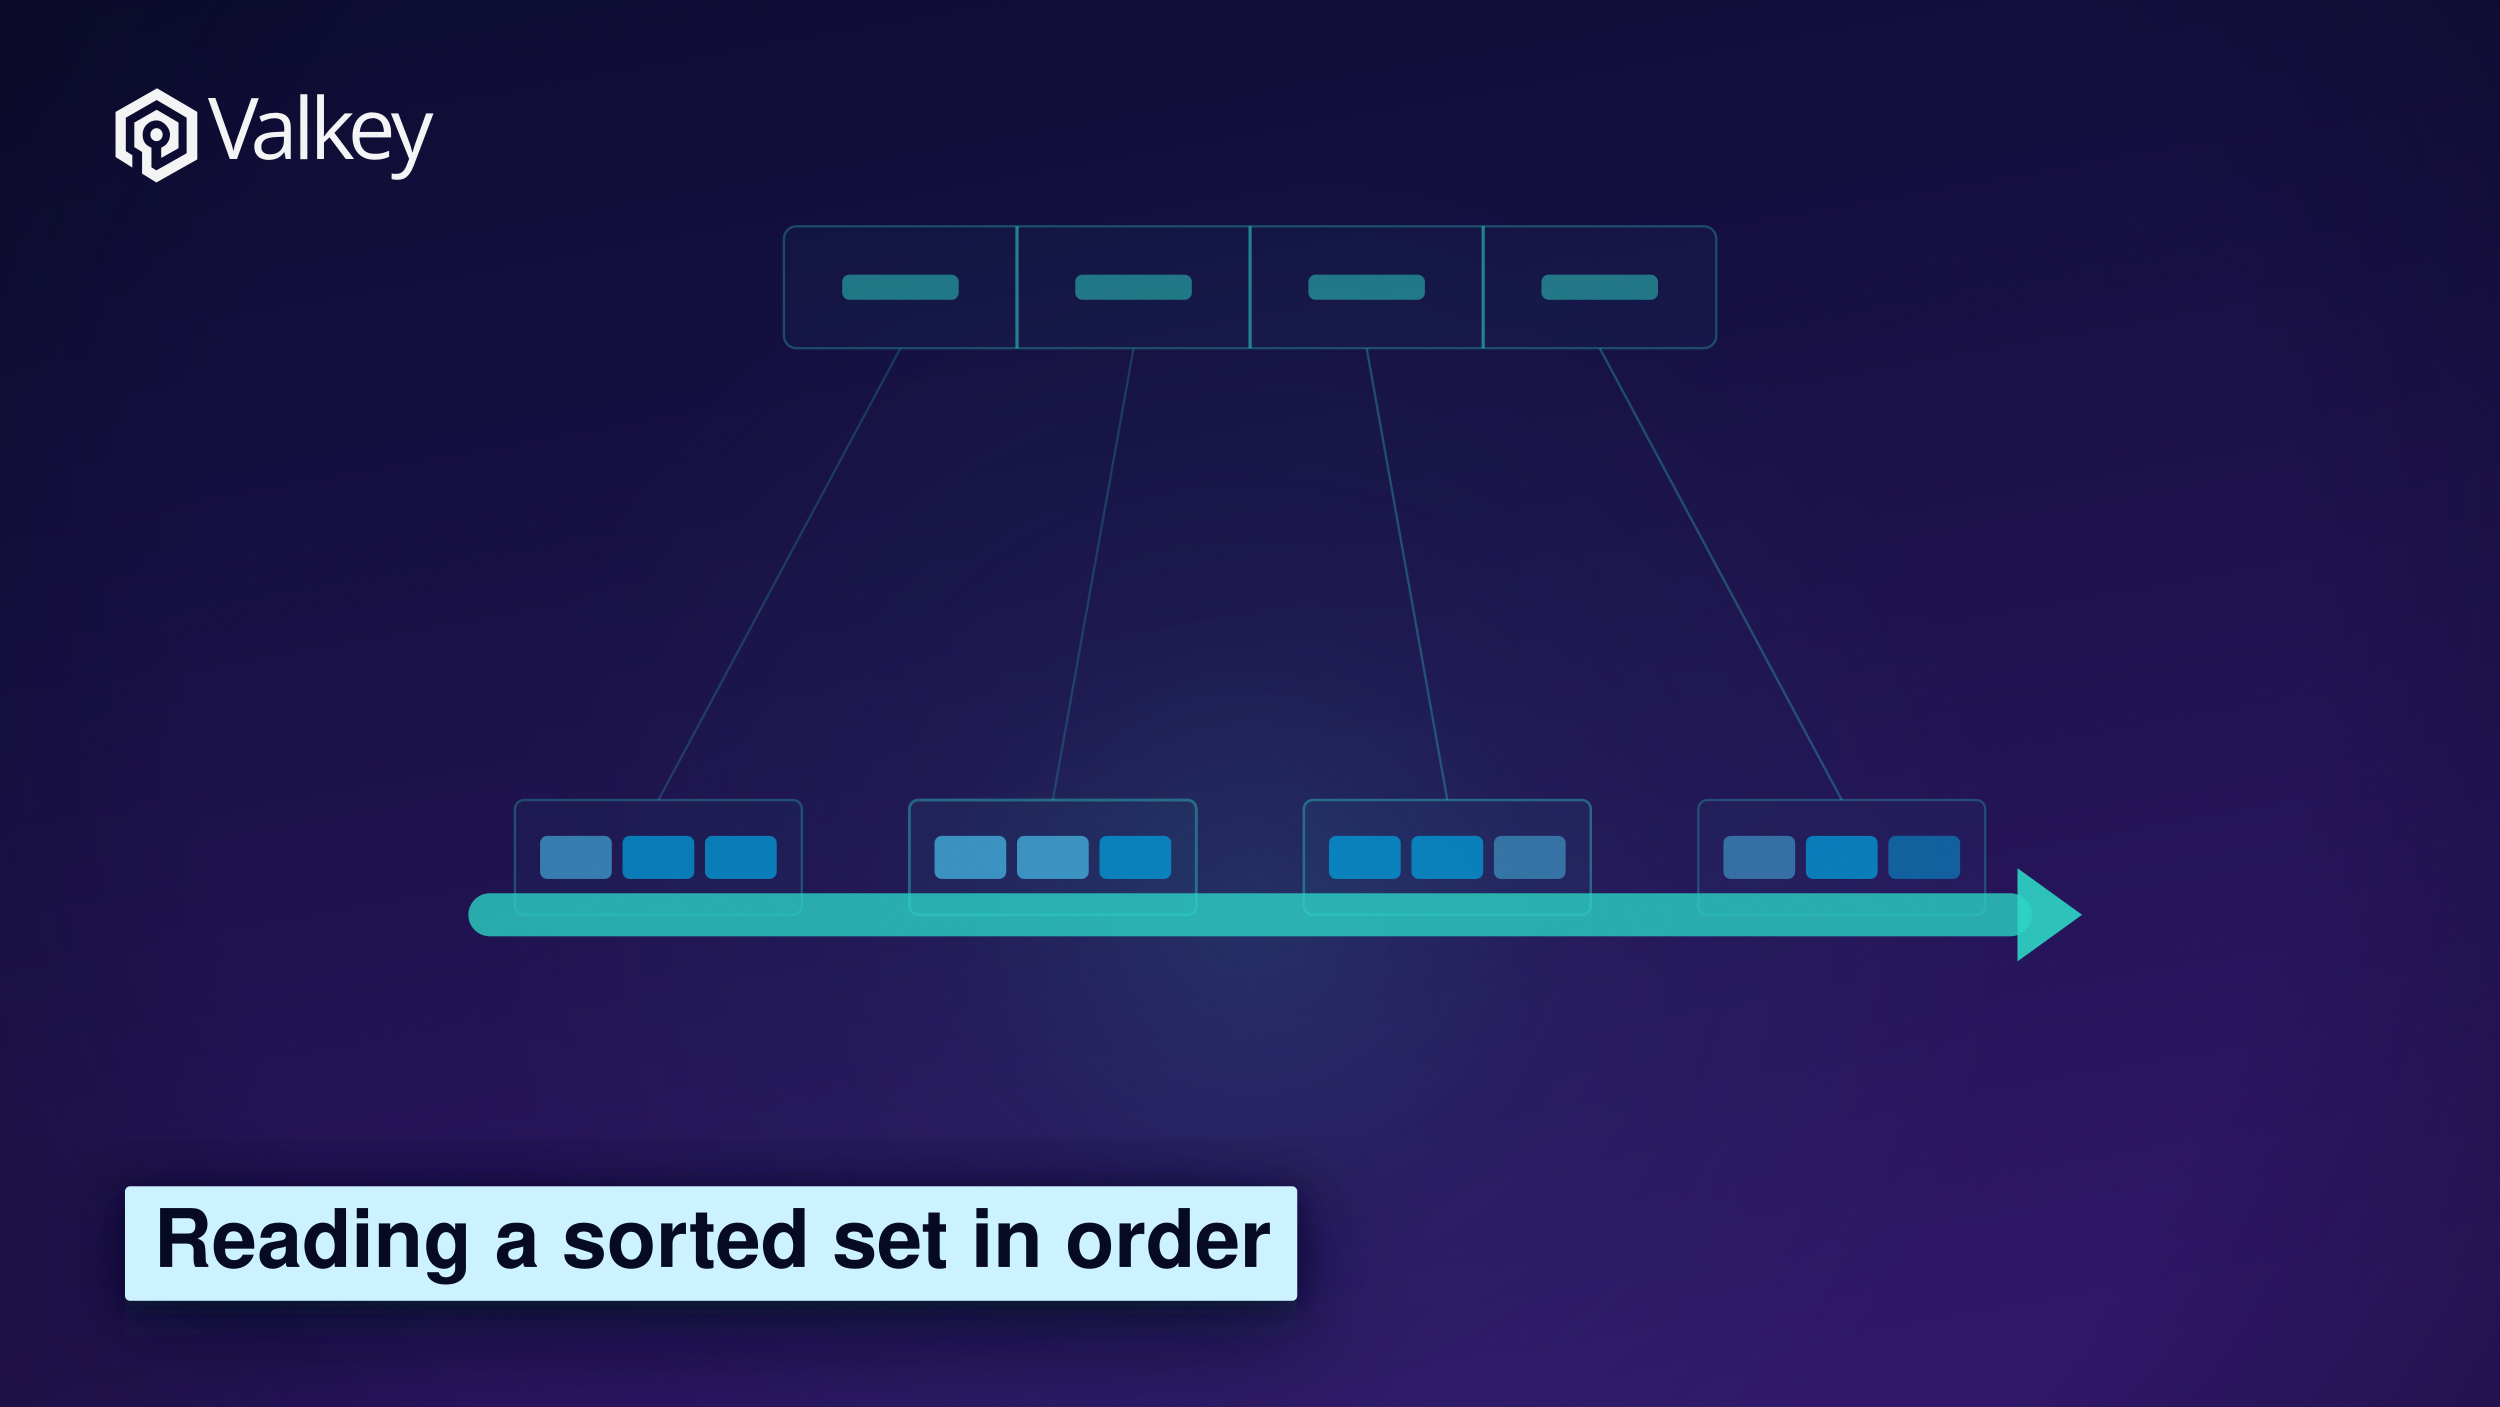
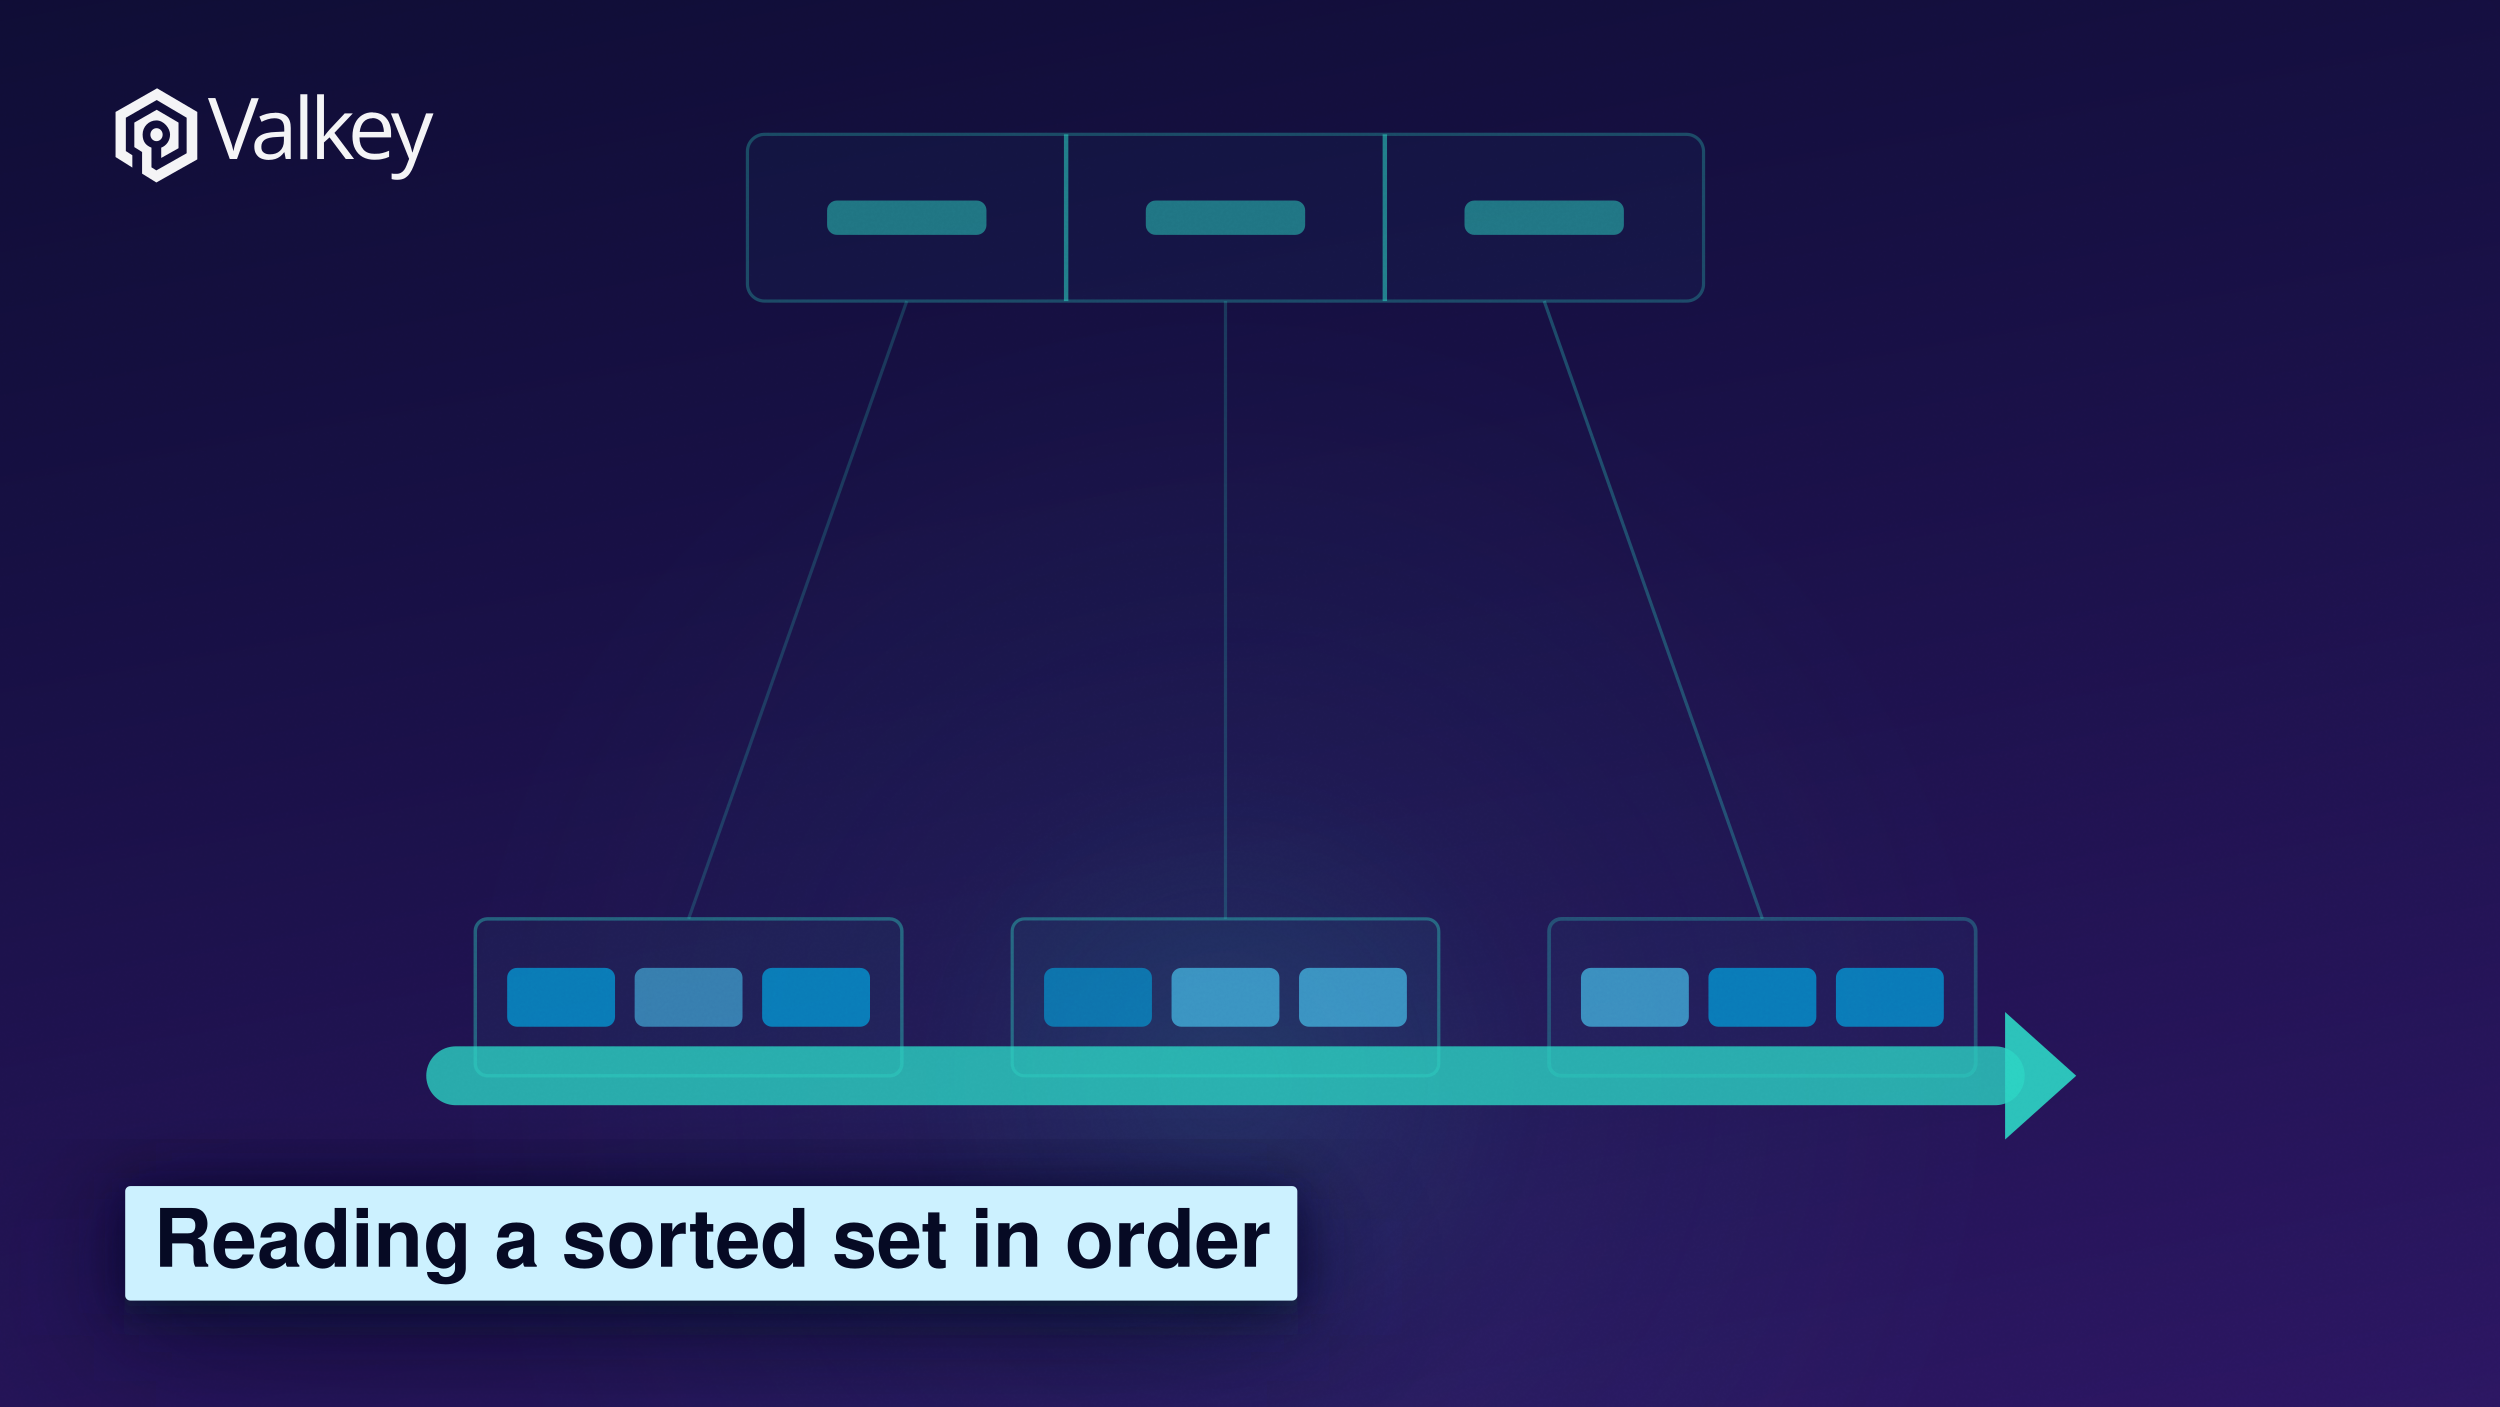
- <svg xmlns="http://www.w3.org/2000/svg" width="1920" height="1080" viewBox="262.8 173.8 1394.3 784.3">
+ <svg xmlns="http://www.w3.org/2000/svg" width="1920" height="1080" viewBox="460.2 245.2 1019.6 573.6">
  <defs>
    <linearGradient id="sky" x1="0" y1="0" x2="0.32" y2="1">
      <stop offset="0" stop-color="#060A24" />
      <stop offset="0.48" stop-color="#171043" />
      <stop offset="1" stop-color="#301868" />
    </linearGradient>
    <radialGradient id="vignette" gradientUnits="userSpaceOnUse" cx="960" cy="540" r="1180">
      <stop offset="0.5" stop-color="#03040F" stop-opacity="0" />
      <stop offset="1" stop-color="#03040F" stop-opacity="0.8" />
    </radialGradient>
    <radialGradient id="scrim">
      <stop offset="0" stop-color="#060A24" stop-opacity="0.72" />
      <stop offset="0.6" stop-color="#060A24" stop-opacity="0.45" />
      <stop offset="1" stop-color="#060A24" stop-opacity="0" />
    </radialGradient>
    <filter id="grain" x="0" y="0" width="100%" height="100%">
      <feTurbulence type="fractalNoise" baseFrequency="0.85" numOctaves="4" stitchTiles="stitch" />
      <feColorMatrix type="saturate" values="0" />
    </filter>
    <radialGradient id="h-cyan">
      <stop offset="0" stop-color="#46BDE9" stop-opacity="0.75" />
      <stop offset="0.4" stop-color="#46BDE9" stop-opacity="0.22" />
      <stop offset="1" stop-color="#46BDE9" stop-opacity="0" />
    </radialGradient>
    <radialGradient id="h-ice">
      <stop offset="0" stop-color="#CCF1FF" stop-opacity="0.75" />
      <stop offset="0.4" stop-color="#CCF1FF" stop-opacity="0.22" />
      <stop offset="1" stop-color="#CCF1FF" stop-opacity="0" />
    </radialGradient>
    <radialGradient id="h-mint">
      <stop offset="0" stop-color="#2CD5C4" stop-opacity="0.75" />
      <stop offset="0.4" stop-color="#2CD5C4" stop-opacity="0.22" />
      <stop offset="1" stop-color="#2CD5C4" stop-opacity="0" />
    </radialGradient>
    <radialGradient id="h-coral">
      <stop offset="0" stop-color="#F65275" stop-opacity="0.75" />
      <stop offset="0.4" stop-color="#F65275" stop-opacity="0.22" />
      <stop offset="1" stop-color="#F65275" stop-opacity="0" />
    </radialGradient>
    <radialGradient id="h-violet">
      <stop offset="0" stop-color="#963CBD" stop-opacity="0.75" />
      <stop offset="0.4" stop-color="#963CBD" stop-opacity="0.22" />
      <stop offset="1" stop-color="#963CBD" stop-opacity="0" />
    </radialGradient>
    <radialGradient id="h-gold">
      <stop offset="0" stop-color="#FFB81C" stop-opacity="0.75" />
      <stop offset="0.4" stop-color="#FFB81C" stop-opacity="0.22" />
      <stop offset="1" stop-color="#FFB81C" stop-opacity="0" />
    </radialGradient>
    <filter id="blur3" x="-70%" y="-70%" width="240%" height="240%">
      <feGaussianBlur stdDeviation="3" />
    </filter>
    <filter id="blur8" x="-70%" y="-70%" width="240%" height="240%">
      <feGaussianBlur stdDeviation="8" />
    </filter>
    <filter id="blur18" x="-70%" y="-70%" width="240%" height="240%">
      <feGaussianBlur stdDeviation="18" />
    </filter>
    <filter id="blur40" x="-70%" y="-70%" width="240%" height="240%">
      <feGaussianBlur stdDeviation="40" />
    </filter>
  </defs>
  <rect width="1920" height="1080" fill="url(#sky)" />
-   <circle cx="960" cy="684" r="430" fill="url(#h-mint)" opacity="0.19" />
+   <circle cx="960" cy="684" r="315" fill="url(#h-mint)" opacity="0.19" />
  <g>
-     <line x1="765" y1="368" x2="630" y2="620" stroke="#2CD5C4" stroke-width="1.3" opacity="0.2" />
-     <line x1="895" y1="368" x2="850" y2="620" stroke="#2CD5C4" stroke-width="1.3" opacity="0.2" />
-     <line x1="1025" y1="368" x2="1070" y2="620" stroke="#2CD5C4" stroke-width="1.3" opacity="0.3" />
-     <line x1="1155" y1="368" x2="1290" y2="620" stroke="#2CD5C4" stroke-width="1.3" opacity="0.3" />
+     <line x1="830" y1="368" x2="741" y2="620" stroke="#2CD5C4" stroke-width="1.3" opacity="0.2" />
+     <line x1="960" y1="368" x2="960" y2="620" stroke="#2CD5C4" stroke-width="1.3" opacity="0.2" />
+     <line x1="1090" y1="368" x2="1179" y2="620" stroke="#2CD5C4" stroke-width="1.3" opacity="0.3" />
  </g>
-   <rect x="700" y="300" width="520" height="68" rx="7" fill="#2CD5C4" fill-opacity="0.12" stroke="#2CD5C4" stroke-width="1.3" opacity="0.3" />
-   <line x1="830" y1="300" x2="830" y2="368" stroke="#2CD5C4" stroke-width="1.8" opacity="0.55" />
-   <line x1="960" y1="300" x2="960" y2="368" stroke="#2CD5C4" stroke-width="1.8" opacity="0.55" />
-   <line x1="1090" y1="300" x2="1090" y2="368" stroke="#2CD5C4" stroke-width="1.8" opacity="0.55" />
-   <rect x="732.5" y="327" width="65" height="14" rx="4" fill="#2CD5C4" opacity="0.5" />
-   <rect x="862.5" y="327" width="65" height="14" rx="4" fill="#2CD5C4" opacity="0.5" />
-   <rect x="992.5" y="327" width="65" height="14" rx="4" fill="#2CD5C4" opacity="0.5" />
-   <rect x="1122.5" y="327" width="65" height="14" rx="4" fill="#2CD5C4" opacity="0.5" />
+   <rect x="765" y="300" width="390" height="68" rx="7" fill="#2CD5C4" fill-opacity="0.12" stroke="#2CD5C4" stroke-width="1.3" opacity="0.3" />
+   <line x1="895" y1="300" x2="895" y2="368" stroke="#2CD5C4" stroke-width="1.8" opacity="0.55" />
+   <line x1="1025" y1="300" x2="1025" y2="368" stroke="#2CD5C4" stroke-width="1.8" opacity="0.55" />
+   <rect x="797.5" y="327" width="65" height="14" rx="4" fill="#2CD5C4" opacity="0.5" />
+   <rect x="927.5" y="327" width="65" height="14" rx="4" fill="#2CD5C4" opacity="0.5" />
+   <rect x="1057.5" y="327" width="65" height="14" rx="4" fill="#2CD5C4" opacity="0.5" />
  <g>
-     <line x1="536" y1="684" x2="1384" y2="684" stroke="#2CD5C4" stroke-width="24" stroke-linecap="round" opacity="0.78" />
-     <path d="M 1424 684 L 1388 658 L 1388 710 Z" fill="#2CD5C4" opacity="0.9" />
+     <line x1="646" y1="684" x2="1274" y2="684" stroke="#2CD5C4" stroke-width="24" stroke-linecap="round" opacity="0.78" />
+     <path d="M 1307 684 L 1278 658 L 1278 710 Z" fill="#2CD5C4" opacity="0.9" />
  </g>
  <g>
-     <rect x="550" y="620" width="160" height="64" rx="5" fill="#2CD5C4" fill-opacity="0.12" stroke="#2CD5C4" stroke-width="1.3" opacity="0.3" />
-     <rect x="564" y="640" width="40" height="24" rx="4" fill="#46BDE9" opacity="0.6" />
-     <rect x="610" y="640" width="40" height="24" rx="4" fill="#00A3E0" opacity="0.7" />
-     <rect x="656" y="640" width="40" height="24" rx="4" fill="#00A3E0" opacity="0.7" />
-     <rect x="770" y="620" width="160" height="64" rx="5" fill="#2CD5C4" fill-opacity="0.12" stroke="#2CD5C4" stroke-width="1.6" opacity="0.4" />
-     <rect x="784" y="640" width="40" height="24" rx="4" fill="#46BDE9" opacity="0.7" />
-     <rect x="830" y="640" width="40" height="24" rx="4" fill="#46BDE9" opacity="0.7" />
-     <rect x="876" y="640" width="40" height="24" rx="4" fill="#00A3E0" opacity="0.7" />
-     <rect x="990" y="620" width="160" height="64" rx="5" fill="#2CD5C4" fill-opacity="0.12" stroke="#2CD5C4" stroke-width="1.4" opacity="0.4" />
-     <rect x="1004" y="640" width="40" height="24" rx="4" fill="#00A3E0" opacity="0.7" />
-     <rect x="1050" y="640" width="40" height="24" rx="4" fill="#00A3E0" opacity="0.7" />
-     <rect x="1096" y="640" width="40" height="24" rx="4" fill="#46BDE9" opacity="0.5" />
-     <rect x="1210" y="620" width="160" height="64" rx="5" fill="#2CD5C4" fill-opacity="0.12" stroke="#2CD5C4" stroke-width="1.2" opacity="0.3" />
-     <rect x="1224" y="640" width="40" height="24" rx="4" fill="#46BDE9" opacity="0.5" />
-     <rect x="1270" y="640" width="40" height="24" rx="4" fill="#00A3E0" opacity="0.7" />
-     <rect x="1316" y="640" width="40" height="24" rx="4" fill="#00A3E0" opacity="0.5" />
+     <rect x="654" y="620" width="174" height="64" rx="5" fill="#2CD5C4" fill-opacity="0.12" stroke="#2CD5C4" stroke-width="1.4" opacity="0.4" />
+     <rect x="667" y="640" width="44" height="24" rx="4" fill="#00A3E0" opacity="0.7" />
+     <rect x="719" y="640" width="44" height="24" rx="4" fill="#46BDE9" opacity="0.6" />
+     <rect x="771" y="640" width="44" height="24" rx="4" fill="#00A3E0" opacity="0.7" />
+     <rect x="873" y="620" width="174" height="64" rx="5" fill="#2CD5C4" fill-opacity="0.12" stroke="#2CD5C4" stroke-width="1.3" opacity="0.4" />
+     <rect x="886" y="640" width="44" height="24" rx="4" fill="#00A3E0" opacity="0.6" />
+     <rect x="938" y="640" width="44" height="24" rx="4" fill="#46BDE9" opacity="0.7" />
+     <rect x="990" y="640" width="44" height="24" rx="4" fill="#46BDE9" opacity="0.7" />
+     <rect x="1092" y="620" width="174" height="64" rx="5" fill="#2CD5C4" fill-opacity="0.12" stroke="#2CD5C4" stroke-width="1.5" opacity="0.3" />
+     <rect x="1105" y="640" width="44" height="24" rx="4" fill="#46BDE9" opacity="0.7" />
+     <rect x="1157" y="640" width="44" height="24" rx="4" fill="#00A3E0" opacity="0.7" />
+     <rect x="1209" y="640" width="44" height="24" rx="4" fill="#00A3E0" opacity="0.7" />
  </g>
  <rect width="1920" height="1080" fill="url(#vignette)" />
  <rect width="1920" height="1080" filter="url(#grain)" opacity="0.055" style="mix-blend-mode:overlay" />
  <g opacity="0.95">
-     <g transform="translate(321.4 217) scale(1.00641)">
+     <g transform="translate(503 276.8) scale(0.73597)">
      <path d="M15.2,50l-9.4-5.9v-25L28.8,6l22.3,13.1v26.3l-22.7,12.8-7.9-4.9v-12l-4.3-2.7v-13.6l12.4-7.1,12.1,7.1v14.2l-9.6,5.4v-5.7c2.9-1.1,4.9-3.9,4.9-7.3s-3.4-7.8-7.6-7.8-7.6,3.5-7.6,7.8,2.1,6.2,4.9,7.3v10.9l2.7,1.7,16.8-9.5v-19.7l-16.6-9.8-17.1,9.8v18.5l3.6,2.3v6.8ZM28.5,28.1c1.9,0,3.4,1.6,3.4,3.6s-1.5,3.6-3.4,3.6-3.4-1.6-3.4-3.6,1.5-3.6,3.4-3.6Z" fill="#FFFFFF" fill-rule="evenodd" />
      <path d="M85.2,11.4l-12.1,33.8h-4l-12.1-33.8h4.1l7.9,22.3c.3.9.6,1.8.9,2.6.3.8.5,1.6.7,2.4.2.8.4,1.5.5,2.2.2-.7.3-1.4.5-2.2.2-.8.4-1.6.7-2.4.3-.8.6-1.7.9-2.6l7.9-22.2h4.2Z" fill="#FFFFFF" />
      <path d="M94,19.5c3,0,5.3.7,6.7,2,1.5,1.4,2.2,3.5,2.2,6.5v17.2h-2.8l-.7-3.7h-.2c-.7.9-1.4,1.7-2.2,2.3-.8.6-1.7,1.1-2.7,1.4-1,.3-2.2.5-3.7.5s-2.9-.3-4.1-.8c-1.2-.5-2.1-1.4-2.8-2.5-.7-1.1-1-2.5-1-4.2,0-2.5,1-4.5,3-5.8,2-1.4,5.1-2.1,9.2-2.2l4.4-.2v-1.5c0-2.2-.5-3.7-1.4-4.6-.9-.9-2.3-1.3-4-1.3-1.3,0-2.6.2-3.8.6-1.2.4-2.3.8-3.4,1.4l-1.2-2.9c1.1-.6,2.5-1.1,3.9-1.5,1.5-.4,3-.6,4.7-.6h0ZM99.1,32.8l-3.9.2c-3.2.1-5.4.6-6.7,1.5s-1.9,2.2-1.9,3.9.4,2.5,1.3,3.2c.9.7,2,1,3.5,1,2.3,0,4.1-.6,5.5-1.9s2.2-3.1,2.2-5.6v-2.3Z" fill="#FFFFFF" />
      <path d="M112.1,45.3h-3.9V9.3h3.9v36Z" fill="#FFFFFF" />
      <path d="M121.3,9.3v18.7c0,.6,0,1.4,0,2.3,0,.9,0,1.7-.1,2.3h.2c.3-.4.8-1,1.4-1.8.6-.8,1.2-1.4,1.6-1.9l8.4-9h4.5l-10.2,10.8,10.9,14.5h-4.6l-9-12-3.1,2.8v9.2h-3.8V9.3h3.8Z" fill="#FFFFFF" />
      <path d="M148.2,19.4c2.2,0,4,.5,5.6,1.4,1.5,1,2.7,2.3,3.5,4,.8,1.7,1.2,3.7,1.2,6v2.4h-17.5c0,3,.8,5.2,2.2,6.8s3.5,2.3,6.1,2.3,3-.1,4.3-.4c1.2-.3,2.5-.7,3.8-1.3v3.4c-1.3.6-2.6,1-3.8,1.2-1.2.3-2.7.4-4.4.4-2.4,0-4.6-.5-6.4-1.5-1.8-1-3.2-2.5-4.2-4.4-1-1.9-1.5-4.3-1.5-7.1,0-2.7.5-5.1,1.4-7.1.9-2,2.2-3.5,3.9-4.6,1.7-1.1,3.7-1.6,5.9-1.6h0ZM148.2,22.6c-2.1,0-3.7.7-4.9,2-1.2,1.3-1.9,3.2-2.2,5.6h13.4c0-1.5-.3-2.8-.7-4-.4-1.2-1.1-2.1-2.1-2.7-.9-.6-2.1-1-3.6-1Z" fill="#FFFFFF" />
      <path d="M158.4,19.9h4.1l5.6,14.7c.3.9.6,1.7.9,2.5.3.8.5,1.5.7,2.3.2.7.4,1.4.5,2.1h.2c.2-.8.5-1.8.9-3,.4-1.3.8-2.6,1.3-3.9l5.3-14.7h4.1l-11,29.1c-.6,1.6-1.3,2.9-2.1,4.1-.8,1.2-1.7,2-2.8,2.7-1.1.6-2.5.9-4,.9s-1.4,0-1.9-.1c-.6,0-1-.2-1.4-.3v-3.1c.3,0,.7.1,1.2.2.5,0,1,0,1.5,0,1,0,1.8-.2,2.5-.6.7-.4,1.3-.9,1.8-1.6.5-.7.9-1.5,1.3-2.5l1.4-3.6-10.2-25.4Z" fill="#FFFFFF" />
    </g>
  </g>
  <g>
-     <rect x="332.5" y="854.3" width="653.8" height="63.9" rx="2.9" fill="#060A24" opacity="0.55" filter="url(#blur40)" />
-     <rect x="332.5" y="842.7" width="653.8" height="63.9" rx="2.9" fill="#060A24" opacity="0.5" filter="url(#blur18)" />
-     <rect x="332.5" y="838.3" width="653.8" height="63.9" rx="2.9" fill="#060A24" opacity="0.55" filter="url(#blur8)" />
-     <rect x="332.5" y="835.4" width="653.8" height="63.9" rx="2.9" fill="#CCF1FF" />
-     <text x="348.5" y="880.4" fill="#060A24" font-family="Helvetica Neue, Helvetica, Arial, sans-serif" font-size="45" font-weight="600">Reading a sorted set in order</text>
+     <rect x="511.2" y="742.8" width="478.1" height="46.7" rx="2.1" fill="#060A24" opacity="0.55" filter="url(#blur40)" />
+     <rect x="511.2" y="734.3" width="478.1" height="46.7" rx="2.1" fill="#060A24" opacity="0.5" filter="url(#blur18)" />
+     <rect x="511.2" y="731.2" width="478.1" height="46.7" rx="2.1" fill="#060A24" opacity="0.55" filter="url(#blur8)" />
+     <rect x="511.2" y="729" width="478.1" height="46.7" rx="2.1" fill="#CCF1FF" />
+     <text x="522.8" y="761.9" fill="#060A24" font-family="Helvetica Neue, Helvetica, Arial, sans-serif" font-size="32.9" font-weight="600">Reading a sorted set in order</text>
  </g>
</svg>
